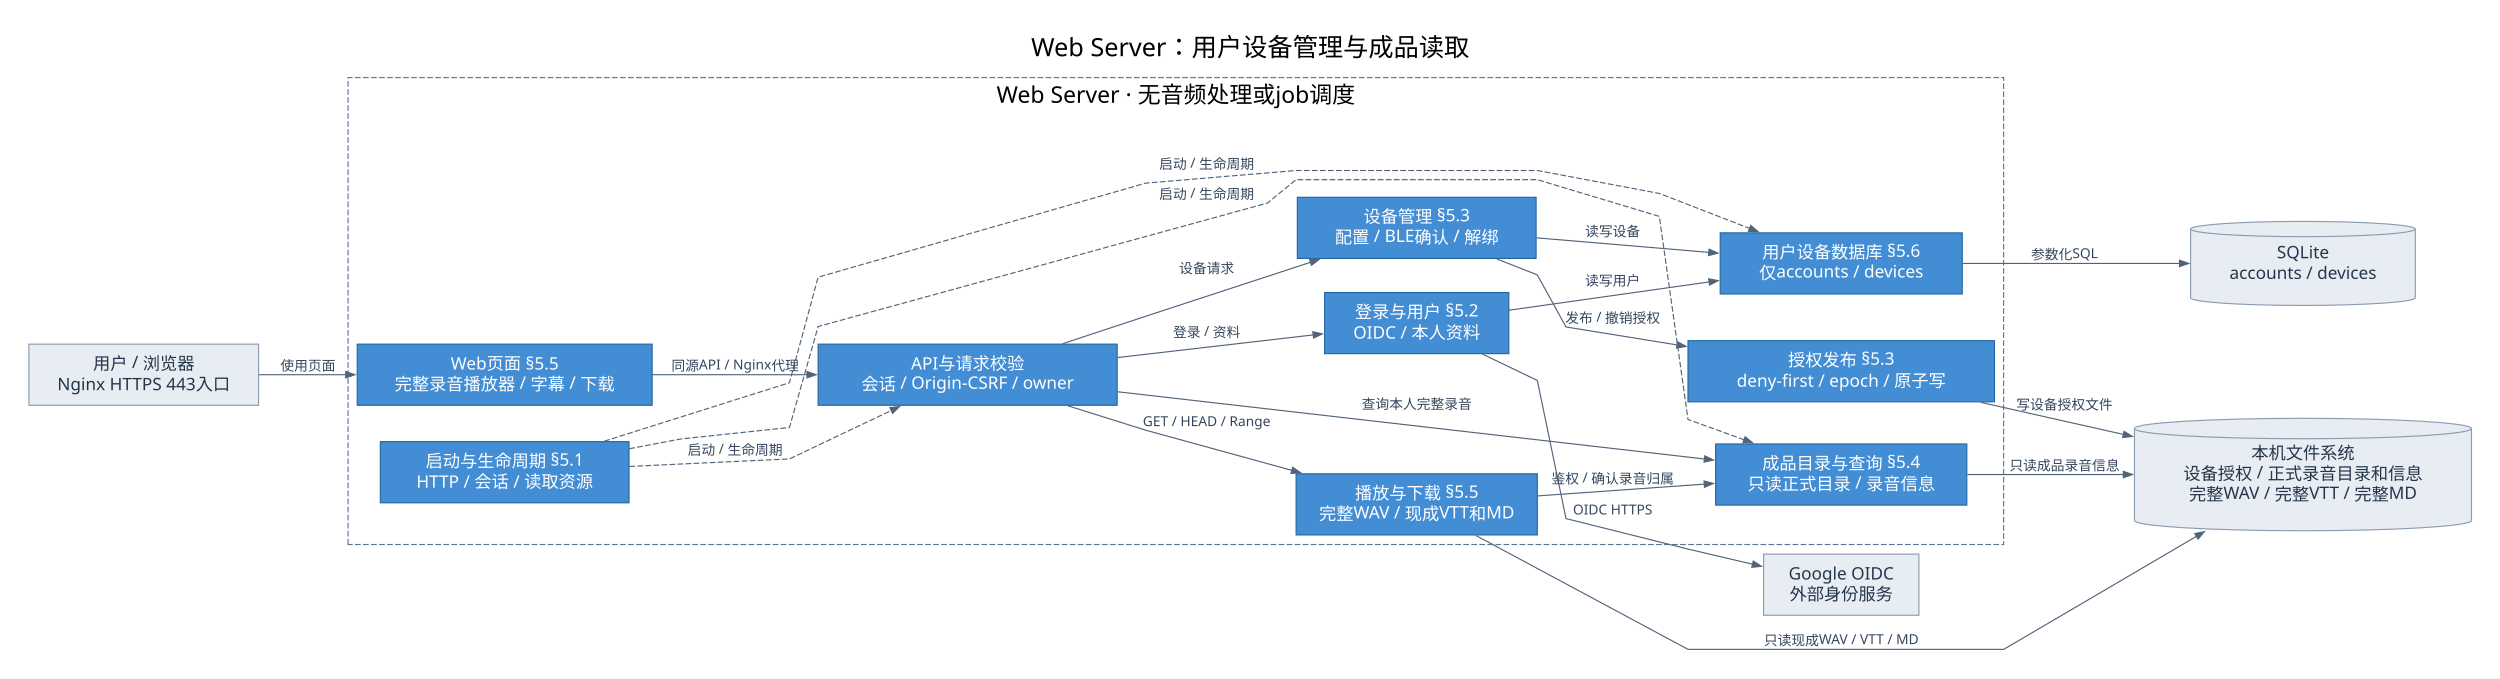
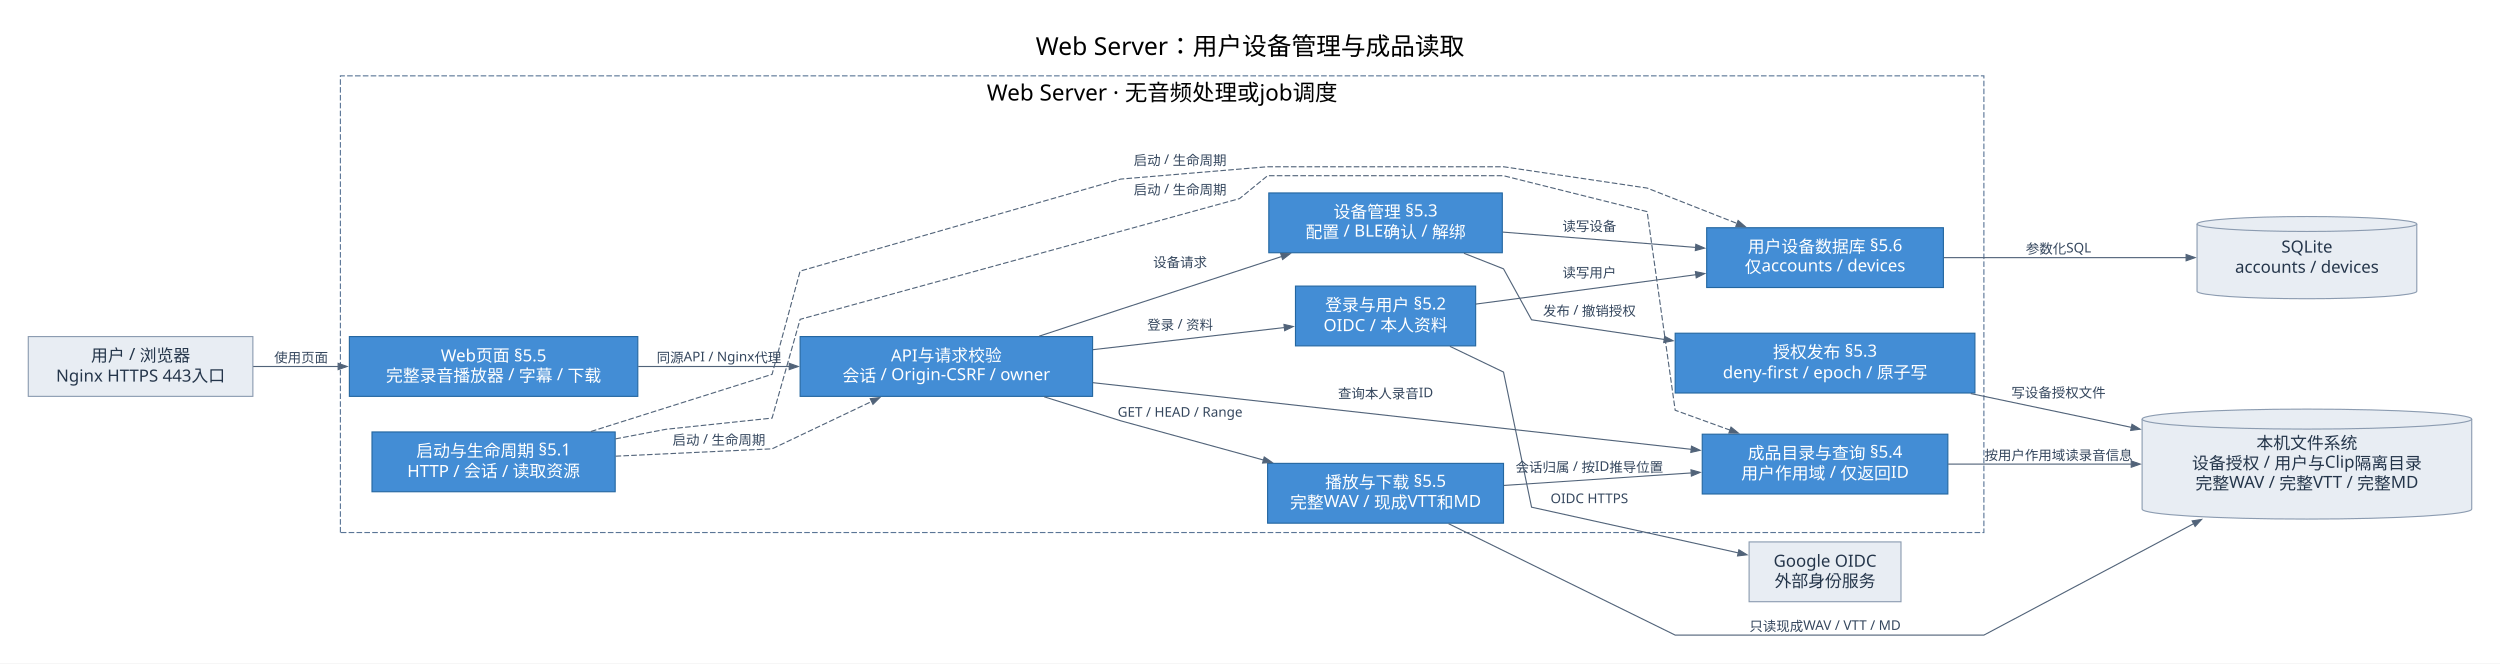
- <svg xmlns="http://www.w3.org/2000/svg" width="2179pt" height="591pt" viewBox="0.00 0.00 2179.00 591.00">
+ <svg xmlns="http://www.w3.org/2000/svg" width="2228pt" height="591pt" viewBox="0.00 0.00 2228.00 591.00">
  <g id="graph0" class="graph" transform="scale(1 1) rotate(0) translate(25.2 566)">
-     <polygon fill="white" stroke="none" points="-25.2,25.2 -25.2,-566 2154.14,-566 2154.14,25.2 -25.2,25.2" />
-     <text xml:space="preserve" text-anchor="middle" x="1064.47" y="-517" font-family="PingFang SC" font-size="22.00">Web Server：用户设备管理与成品读取</text>
+     <polygon fill="white" stroke="none" points="-25.2,25.2 -25.2,-566 2202.8,-566 2202.8,25.2 -25.2,25.2" />
+     <text xml:space="preserve" text-anchor="middle" x="1088.8" y="-517" font-family="PingFang SC" font-size="22.00">Web Server：用户设备管理与成品读取</text>
    <g id="clust1" class="cluster">
-       <polygon fill="white" stroke="#5a7596" stroke-dasharray="5,2" points="278.16,-91.4 278.16,-498.4 1721.18,-498.4 1721.18,-91.4 278.16,-91.4" />
-       <text xml:space="preserve" text-anchor="middle" x="999.67" y="-476.4" font-family="PingFang SC" font-size="20.00">Web Server · 无音频处理或job调度</text>
+       <polygon fill="white" stroke="#5a7596" stroke-dasharray="5,2" points="278.16,-91.4 278.16,-498.4 1742.84,-498.4 1742.84,-91.4 278.16,-91.4" />
+       <text xml:space="preserve" text-anchor="middle" x="1010.5" y="-476.4" font-family="PingFang SC" font-size="20.00">Web Server · 无音频处理或job调度</text>
    </g>
    <g id="node1" class="node">
      <polygon fill="#438dd5" stroke="#2366a0" points="523.04,-181.04 306.32,-181.04 306.32,-127.76 523.04,-127.76 523.04,-181.04" />
      <text xml:space="preserve" text-anchor="middle" x="414.68" y="-158.9" font-family="PingFang SC" font-size="15.00" fill="white">启动与生命周期 §5.1</text>
      <text xml:space="preserve" text-anchor="middle" x="414.68" y="-140.9" font-family="PingFang SC" font-size="15.00" fill="white">HTTP / 会话 / 读取资源</text>
    </g>
    <g id="node2" class="node">
      <polygon fill="#438dd5" stroke="#2366a0" points="948.51,-266.04 687.87,-266.04 687.87,-212.76 948.51,-212.76 948.51,-266.04" />
      <text xml:space="preserve" text-anchor="middle" x="818.19" y="-243.9" font-family="PingFang SC" font-size="15.00" fill="white">API与请求校验</text>
      <text xml:space="preserve" text-anchor="middle" x="818.19" y="-225.9" font-family="PingFang SC" font-size="15.00" fill="white">会话 / Origin-CSRF / owner</text>
    </g>
    <g id="edge16" class="edge">
      <path fill="none" stroke="#516379" stroke-dasharray="5,2" d="M523.38,-159.45C589.99,-162.58 662.87,-166 662.87,-166 662.87,-166 709.75,-188.3 751.83,-208.31" />
      <polygon fill="#516379" stroke="#516379" points="750.37,-210.72 758.8,-211.63 752.78,-205.66 750.37,-210.72" />
      <text xml:space="preserve" text-anchor="middle" x="615.53" y="-169.6" font-family="PingFang SC" font-size="12.00" fill="#34465d">启动 / 生命周期</text>
    </g>
    <g id="node6" class="node">
-       <polygon fill="#438dd5" stroke="#2366a0" points="1689.06,-179.04 1470.18,-179.04 1470.18,-125.76 1689.06,-125.76 1689.06,-179.04" />
-       <text xml:space="preserve" text-anchor="middle" x="1579.62" y="-156.9" font-family="PingFang SC" font-size="15.00" fill="white">成品目录与查询 §5.4</text>
-       <text xml:space="preserve" text-anchor="middle" x="1579.62" y="-138.9" font-family="PingFang SC" font-size="15.00" fill="white">只读正式目录 / 录音信息</text>
+       <polygon fill="#438dd5" stroke="#2366a0" points="1710.72,-179.04 1491.84,-179.04 1491.84,-125.76 1710.72,-125.76 1710.72,-179.04" />
+       <text xml:space="preserve" text-anchor="middle" x="1601.28" y="-156.9" font-family="PingFang SC" font-size="15.00" fill="white">成品目录与查询 §5.4</text>
+       <text xml:space="preserve" text-anchor="middle" x="1601.28" y="-138.9" font-family="PingFang SC" font-size="15.00" fill="white">用户作用域 / 仅返回ID</text>
    </g>
    <g id="edge18" class="edge">
-       <path fill="none" stroke="#516379" stroke-dasharray="5,2" d="M523.26,-174.86C548.5,-179.65 568.2,-183.4 568.2,-183.4 568.2,-183.4 662.87,-193.4 662.87,-193.4 662.87,-193.4 687.87,-281.4 687.87,-281.4 687.87,-281.4 1079.49,-389 1079.49,-389 1079.49,-389 1104.49,-409.4 1104.49,-409.4 1104.49,-409.4 1314.73,-409.4 1314.73,-409.4 1314.73,-409.4 1421.06,-377.4 1421.06,-377.4 1421.06,-377.4 1446.06,-200.4 1446.06,-200.4 1446.06,-200.4 1468.61,-192.24 1495.1,-182.64" />
-       <polygon fill="#516379" stroke="#516379" points="1495.83,-185.36 1502.4,-180 1493.92,-180.09 1495.83,-185.36" />
+       <path fill="none" stroke="#516379" stroke-dasharray="5,2" d="M523.26,-174.86C548.5,-179.65 568.2,-183.4 568.2,-183.4 568.2,-183.4 662.87,-193.4 662.87,-193.4 662.87,-193.4 687.87,-281.4 687.87,-281.4 687.87,-281.4 1079.49,-389 1079.49,-389 1079.49,-389 1104.49,-409.4 1104.49,-409.4 1104.49,-409.4 1314.73,-409.4 1314.73,-409.4 1314.73,-409.4 1442.72,-377.4 1442.72,-377.4 1442.72,-377.4 1467.72,-200.4 1467.72,-200.4 1467.72,-200.4 1490.27,-192.24 1516.76,-182.64" />
+       <polygon fill="#516379" stroke="#516379" points="1517.49,-185.36 1524.06,-180 1515.58,-180.09 1517.49,-185.36" />
      <text xml:space="preserve" text-anchor="middle" x="1026.5" y="-392.6" font-family="PingFang SC" font-size="12.00" fill="#34465d">启动 / 生命周期</text>
    </g>
    <g id="node8" class="node">
-       <polygon fill="#438dd5" stroke="#2366a0" points="1685.1,-363.04 1474.14,-363.04 1474.14,-309.76 1685.1,-309.76 1685.1,-363.04" />
-       <text xml:space="preserve" text-anchor="middle" x="1579.62" y="-340.9" font-family="PingFang SC" font-size="15.00" fill="white">用户设备数据库 §5.6</text>
-       <text xml:space="preserve" text-anchor="middle" x="1579.62" y="-322.9" font-family="PingFang SC" font-size="15.00" fill="white">仅accounts / devices</text>
+       <polygon fill="#438dd5" stroke="#2366a0" points="1706.76,-363.04 1495.8,-363.04 1495.8,-309.76 1706.76,-309.76 1706.76,-363.04" />
+       <text xml:space="preserve" text-anchor="middle" x="1601.28" y="-340.9" font-family="PingFang SC" font-size="15.00" fill="white">用户设备数据库 §5.6</text>
+       <text xml:space="preserve" text-anchor="middle" x="1601.28" y="-322.9" font-family="PingFang SC" font-size="15.00" fill="white">仅accounts / devices</text>
    </g>
    <g id="edge17" class="edge">
-       <path fill="none" stroke="#516379" stroke-dasharray="5,2" d="M501.44,-181.46C572.84,-203.99 662.87,-232.4 662.87,-232.4 662.87,-232.4 687.87,-324.4 687.87,-324.4 687.87,-324.4 973.51,-406.4 973.51,-406.4 973.51,-406.4 1104.49,-417.4 1104.49,-417.4 1104.49,-417.4 1314.73,-417.4 1314.73,-417.4 1314.73,-417.4 1421.06,-397.4 1421.06,-397.4 1421.06,-397.4 1460.68,-382.06 1500.18,-366.77" />
-       <polygon fill="#516379" stroke="#516379" points="1500.74,-369.56 1507.19,-364.06 1498.71,-364.33 1500.74,-369.56" />
+       <path fill="none" stroke="#516379" stroke-dasharray="5,2" d="M501.44,-181.46C572.84,-203.99 662.87,-232.4 662.87,-232.4 662.87,-232.4 687.87,-324.4 687.87,-324.4 687.87,-324.4 973.51,-406.4 973.51,-406.4 973.51,-406.4 1104.49,-417.4 1104.49,-417.4 1104.49,-417.4 1314.73,-417.4 1314.73,-417.4 1314.73,-417.4 1442.72,-398.4 1442.72,-398.4 1442.72,-398.4 1483.04,-382.54 1522.89,-366.86" />
+       <polygon fill="#516379" stroke="#516379" points="1523.81,-369.5 1530.23,-363.97 1521.76,-364.29 1523.81,-369.5" />
      <text xml:space="preserve" text-anchor="middle" x="1026.5" y="-418.83" font-family="PingFang SC" font-size="12.00" fill="#34465d">启动 / 生命周期</text>
    </g>
    <g id="node3" class="node">
      <polygon fill="#438dd5" stroke="#2366a0" points="1289.89,-311.04 1129.33,-311.04 1129.33,-257.76 1289.89,-257.76 1289.89,-311.04" />
      <text xml:space="preserve" text-anchor="middle" x="1209.61" y="-288.9" font-family="PingFang SC" font-size="15.00" fill="white">登录与用户 §5.2</text>
      <text xml:space="preserve" text-anchor="middle" x="1209.61" y="-270.9" font-family="PingFang SC" font-size="15.00" fill="white">OIDC / 本人资料</text>
    </g>
    <g id="edge3" class="edge">
      <path fill="none" stroke="#516379" d="M948.86,-254.38C1004.89,-260.86 1069.04,-268.27 1119.57,-274.11" />
      <polygon fill="#516379" stroke="#516379" points="1119.07,-276.87 1127.33,-275.01 1119.71,-271.31 1119.07,-276.87" />
      <text xml:space="preserve" text-anchor="middle" x="1026.5" y="-272.16" font-family="PingFang SC" font-size="12.00" fill="#34465d">登录 / 资料</text>
    </g>
    <g id="node4" class="node">
      <polygon fill="#438dd5" stroke="#2366a0" points="1313.65,-394.04 1105.57,-394.04 1105.57,-340.76 1313.65,-340.76 1313.65,-394.04" />
      <text xml:space="preserve" text-anchor="middle" x="1209.61" y="-371.9" font-family="PingFang SC" font-size="15.00" fill="white">设备管理 §5.3</text>
      <text xml:space="preserve" text-anchor="middle" x="1209.61" y="-353.9" font-family="PingFang SC" font-size="15.00" fill="white">配置 / BLE确认 / 解绑</text>
    </g>
    <g id="edge4" class="edge">
      <path fill="none" stroke="#516379" d="M900.87,-266.39C937.89,-278.63 973.51,-290.4 973.51,-290.4 973.51,-290.4 1051.18,-315.84 1117.23,-337.47" />
      <polygon fill="#516379" stroke="#516379" points="1116.14,-340.06 1124.61,-339.89 1117.88,-334.74 1116.14,-340.06" />
      <text xml:space="preserve" text-anchor="middle" x="1026.5" y="-327.89" font-family="PingFang SC" font-size="12.00" fill="#34465d">设备请求</text>
    </g>
    <g id="edge10" class="edge">
-       <path fill="none" stroke="#516379" d="M948.88,-224.54C1092.37,-208.1 1321.62,-181.84 1460.36,-165.95" />
-       <polygon fill="#516379" stroke="#516379" points="1460.64,-168.73 1468.27,-165.04 1460.01,-163.17 1460.64,-168.73" />
-       <text xml:space="preserve" text-anchor="middle" x="1209.61" y="-209.57" font-family="PingFang SC" font-size="12.00" fill="#34465d">查询本人完整录音</text>
+       <path fill="none" stroke="#516379" d="M948.61,-224.98C1097.09,-208.45 1338.52,-181.56 1482.11,-165.56" />
+       <polygon fill="#516379" stroke="#516379" points="1482.28,-168.36 1489.92,-164.69 1481.66,-162.8 1482.28,-168.36" />
+       <text xml:space="preserve" text-anchor="middle" x="1209.61" y="-210.98" font-family="PingFang SC" font-size="12.00" fill="#34465d">查询本人录音ID</text>
    </g>
    <g id="node7" class="node">
      <polygon fill="#438dd5" stroke="#2366a0" points="1314.73,-153.04 1104.49,-153.04 1104.49,-99.76 1314.73,-99.76 1314.73,-153.04" />
      <text xml:space="preserve" text-anchor="middle" x="1209.61" y="-130.9" font-family="PingFang SC" font-size="15.00" fill="white">播放与下载 §5.5</text>
      <text xml:space="preserve" text-anchor="middle" x="1209.61" y="-112.9" font-family="PingFang SC" font-size="15.00" fill="white">完整WAV / 现成VTT和MD</text>
    </g>
    <g id="edge12" class="edge">
      <path fill="none" stroke="#516379" d="M905.37,-212.37C940.72,-201.28 973.51,-191 973.51,-191 973.51,-191 1038.99,-173.01 1100.84,-156.01" />
      <polygon fill="#516379" stroke="#516379" points="1101.5,-158.74 1108.47,-153.92 1100.01,-153.34 1101.5,-158.74" />
      <text xml:space="preserve" text-anchor="middle" x="1026.5" y="-194.6" font-family="PingFang SC" font-size="12.00" fill="#34465d">GET / HEAD / Range</text>
    </g>
    <g id="edge6" class="edge">
-       <path fill="none" stroke="#516379" d="M1290.01,-295.62C1340.95,-302.82 1407.91,-312.28 1464.5,-320.27" />
-       <polygon fill="#516379" stroke="#516379" points="1464.04,-323.04 1472.35,-321.38 1464.83,-317.49 1464.04,-323.04" />
-       <text xml:space="preserve" text-anchor="middle" x="1380.4" y="-317.11" font-family="PingFang SC" font-size="12.00" fill="#34465d">读写用户</text>
+       <path fill="none" stroke="#516379" d="M1289.93,-294.99C1346.46,-302.53 1423.28,-312.78 1486.35,-321.2" />
+       <polygon fill="#516379" stroke="#516379" points="1485.76,-323.94 1494.06,-322.22 1486.5,-318.39 1485.76,-323.94" />
+       <text xml:space="preserve" text-anchor="middle" x="1391.23" y="-318.66" font-family="PingFang SC" font-size="12.00" fill="#34465d">读写用户</text>
    </g>
    <g id="node11" class="node">
-       <polygon fill="#e8edf3" stroke="#8b9bb0" points="1647.3,-83.04 1511.94,-83.04 1511.94,-29.76 1647.3,-29.76 1647.3,-83.04" />
-       <text xml:space="preserve" text-anchor="middle" x="1579.62" y="-60.9" font-family="PingFang SC" font-size="15.00" fill="#24354a">Google OIDC</text>
-       <text xml:space="preserve" text-anchor="middle" x="1579.62" y="-42.9" font-family="PingFang SC" font-size="15.00" fill="#24354a">外部身份服务</text>
+       <polygon fill="#e8edf3" stroke="#8b9bb0" points="1668.96,-83.04 1533.6,-83.04 1533.6,-29.76 1668.96,-29.76 1668.96,-83.04" />
+       <text xml:space="preserve" text-anchor="middle" x="1601.28" y="-60.9" font-family="PingFang SC" font-size="15.00" fill="#24354a">Google OIDC</text>
+       <text xml:space="preserve" text-anchor="middle" x="1601.28" y="-42.9" font-family="PingFang SC" font-size="15.00" fill="#24354a">外部身份服务</text>
    </g>
    <g id="edge5" class="edge">
-       <path fill="none" stroke="#516379" d="M1266.93,-257.35C1291.47,-245.57 1314.73,-234.4 1314.73,-234.4 1314.73,-234.4 1339.73,-114 1339.73,-114 1339.73,-114 1446.06,-87.4 1446.06,-87.4 1446.06,-87.4 1472.86,-81.13 1502.35,-74.24" />
-       <polygon fill="#516379" stroke="#516379" points="1502.94,-76.97 1510.09,-72.43 1501.66,-71.52 1502.94,-76.97" />
-       <text xml:space="preserve" text-anchor="middle" x="1380.4" y="-117.6" font-family="PingFang SC" font-size="12.00" fill="#34465d">OIDC HTTPS</text>
+       <path fill="none" stroke="#516379" d="M1266.93,-257.35C1291.47,-245.57 1314.73,-234.4 1314.73,-234.4 1314.73,-234.4 1339.73,-114 1339.73,-114 1339.73,-114 1447.08,-90.27 1523.97,-73.27" />
+       <polygon fill="#516379" stroke="#516379" points="1524.5,-76.02 1531.71,-71.56 1523.29,-70.55 1524.5,-76.02" />
+       <text xml:space="preserve" text-anchor="middle" x="1391.23" y="-117.6" font-family="PingFang SC" font-size="12.00" fill="#34465d">OIDC HTTPS</text>
    </g>
    <g id="node5" class="node">
-       <polygon fill="#438dd5" stroke="#2366a0" points="1713.18,-269.04 1446.06,-269.04 1446.06,-215.76 1713.18,-215.76 1713.18,-269.04" />
-       <text xml:space="preserve" text-anchor="middle" x="1579.62" y="-246.9" font-family="PingFang SC" font-size="15.00" fill="white">授权发布 §5.3</text>
-       <text xml:space="preserve" text-anchor="middle" x="1579.62" y="-228.9" font-family="PingFang SC" font-size="15.00" fill="white">deny-first / epoch / 原子写</text>
+       <polygon fill="#438dd5" stroke="#2366a0" points="1734.84,-269.04 1467.72,-269.04 1467.72,-215.76 1734.84,-215.76 1734.84,-269.04" />
+       <text xml:space="preserve" text-anchor="middle" x="1601.28" y="-246.9" font-family="PingFang SC" font-size="15.00" fill="white">授权发布 §5.3</text>
+       <text xml:space="preserve" text-anchor="middle" x="1601.28" y="-228.9" font-family="PingFang SC" font-size="15.00" fill="white">deny-first / epoch / 原子写</text>
    </g>
    <g id="edge8" class="edge">
-       <path fill="none" stroke="#516379" d="M1279.48,-340.28C1298.84,-332.66 1314.73,-326.4 1314.73,-326.4 1314.73,-326.4 1339.73,-281 1339.73,-281 1339.73,-281 1385.28,-273.64 1436.6,-265.35" />
-       <polygon fill="#516379" stroke="#516379" points="1436.96,-268.13 1444.41,-264.09 1436.06,-262.6 1436.96,-268.13" />
-       <text xml:space="preserve" text-anchor="middle" x="1380.4" y="-284.6" font-family="PingFang SC" font-size="12.00" fill="#34465d">发布 / 撤销授权</text>
+       <path fill="none" stroke="#516379" d="M1279.48,-340.28C1298.84,-332.66 1314.73,-326.4 1314.73,-326.4 1314.73,-326.4 1339.73,-281 1339.73,-281 1339.73,-281 1397.06,-272.51 1457.94,-263.49" />
+       <polygon fill="#516379" stroke="#516379" points="1458.33,-266.26 1465.84,-262.32 1457.51,-260.72 1458.33,-266.26" />
+       <text xml:space="preserve" text-anchor="middle" x="1391.23" y="-284.6" font-family="PingFang SC" font-size="12.00" fill="#34465d">发布 / 撤销授权</text>
    </g>
    <g id="edge7" class="edge">
-       <path fill="none" stroke="#516379" d="M1314.1,-358.68C1360.94,-354.74 1416.44,-350.06 1464.48,-346.01" />
-       <polygon fill="#516379" stroke="#516379" points="1464.43,-348.83 1472.17,-345.37 1463.96,-343.25 1464.43,-348.83" />
-       <text xml:space="preserve" text-anchor="middle" x="1380.4" y="-360.09" font-family="PingFang SC" font-size="12.00" fill="#34465d">读写设备</text>
+       <path fill="none" stroke="#516379" d="M1314.01,-359.17C1366.98,-354.96 1431.6,-349.82 1486.04,-345.49" />
+       <polygon fill="#516379" stroke="#516379" points="1486.12,-348.29 1493.87,-344.87 1485.68,-342.71 1486.12,-348.29" />
+       <text xml:space="preserve" text-anchor="middle" x="1391.23" y="-360.09" font-family="PingFang SC" font-size="12.00" fill="#34465d">读写设备</text>
    </g>
    <g id="node13" class="node">
-       <path fill="#e8edf3" stroke="#8b9bb0" d="M2128.94,-192.5C2128.94,-197.41 2063.11,-201.41 1982.06,-201.41 1901.02,-201.41 1835.18,-197.41 1835.18,-192.5 1835.18,-192.5 1835.18,-112.31 1835.18,-112.31 1835.18,-107.39 1901.02,-103.4 1982.06,-103.4 2063.11,-103.4 2128.94,-107.39 2128.94,-112.31 2128.94,-112.31 2128.94,-192.5 2128.94,-192.5" />
-       <path fill="none" stroke="#8b9bb0" d="M2128.94,-192.5C2128.94,-187.58 2063.11,-183.59 1982.06,-183.59 1901.02,-183.59 1835.18,-187.58 1835.18,-192.5" />
-       <text xml:space="preserve" text-anchor="middle" x="1982.06" y="-165.9" font-family="PingFang SC" font-size="15.00" fill="#24354a">本机文件系统</text>
-       <text xml:space="preserve" text-anchor="middle" x="1982.06" y="-147.9" font-family="PingFang SC" font-size="15.00" fill="#24354a">设备授权 / 正式录音目录和信息</text>
-       <text xml:space="preserve" text-anchor="middle" x="1982.06" y="-129.9" font-family="PingFang SC" font-size="15.00" fill="#24354a">完整WAV / 完整VTT / 完整MD</text>
+       <path fill="#e8edf3" stroke="#8b9bb0" d="M2177.6,-192.5C2177.6,-197.41 2111.77,-201.41 2030.72,-201.41 1949.68,-201.41 1883.84,-197.41 1883.84,-192.5 1883.84,-192.5 1883.84,-112.31 1883.84,-112.31 1883.84,-107.39 1949.68,-103.4 2030.72,-103.4 2111.77,-103.4 2177.6,-107.39 2177.6,-112.31 2177.6,-112.31 2177.6,-192.5 2177.6,-192.5" />
+       <path fill="none" stroke="#8b9bb0" d="M2177.6,-192.5C2177.6,-187.58 2111.77,-183.59 2030.72,-183.59 1949.68,-183.59 1883.84,-187.58 1883.84,-192.5" />
+       <text xml:space="preserve" text-anchor="middle" x="2030.72" y="-165.9" font-family="PingFang SC" font-size="15.00" fill="#24354a">本机文件系统</text>
+       <text xml:space="preserve" text-anchor="middle" x="2030.72" y="-147.9" font-family="PingFang SC" font-size="15.00" fill="#24354a">设备授权 / 用户与Clip隔离目录</text>
+       <text xml:space="preserve" text-anchor="middle" x="2030.72" y="-129.9" font-family="PingFang SC" font-size="15.00" fill="#24354a">完整WAV / 完整VTT / 完整MD</text>
    </g>
    <g id="edge9" class="edge">
-       <path fill="none" stroke="#516379" d="M1701.31,-215.27C1740.46,-206.47 1784.46,-196.59 1825.77,-187.3" />
-       <polygon fill="#516379" stroke="#516379" points="1826.15,-190.09 1833.34,-185.6 1824.92,-184.62 1826.15,-190.09" />
-       <text xml:space="preserve" text-anchor="middle" x="1774.18" y="-209.06" font-family="PingFang SC" font-size="12.00" fill="#34465d">写设备授权文件</text>
+       <path fill="none" stroke="#516379" d="M1731.11,-215.27C1776.26,-205.77 1827.44,-194.99 1874.52,-185.08" />
+       <polygon fill="#516379" stroke="#516379" points="1874.83,-187.87 1882.08,-183.49 1873.68,-182.39 1874.83,-187.87" />
+       <text xml:space="preserve" text-anchor="middle" x="1809.34" y="-211.71" font-family="PingFang SC" font-size="12.00" fill="#34465d">写设备授权文件</text>
    </g>
    <g id="edge11" class="edge">
-       <path fill="none" stroke="#516379" d="M1689.52,-152.4C1731.44,-152.4 1780.17,-152.4 1825.64,-152.4" />
-       <polygon fill="#516379" stroke="#516379" points="1825.48,-155.2 1833.48,-152.4 1825.48,-149.6 1825.48,-155.2" />
-       <text xml:space="preserve" text-anchor="middle" x="1774.18" y="-156" font-family="PingFang SC" font-size="12.00" fill="#34465d">只读成品录音信息</text>
+       <path fill="none" stroke="#516379" d="M1710.97,-152.4C1760.54,-152.4 1820.14,-152.4 1874.33,-152.4" />
+       <polygon fill="#516379" stroke="#516379" points="1874.16,-155.2 1882.16,-152.4 1874.16,-149.6 1874.16,-155.2" />
+       <text xml:space="preserve" text-anchor="middle" x="1809.34" y="-156" font-family="PingFang SC" font-size="12.00" fill="#34465d">按用户作用域读录音信息</text>
    </g>
    <g id="edge13" class="edge">
-       <path fill="none" stroke="#516379" d="M1315.08,-133.78C1360.4,-136.98 1413.7,-140.75 1460.46,-144.05" />
-       <polygon fill="#516379" stroke="#516379" points="1460.03,-146.83 1468.21,-144.6 1460.43,-141.24 1460.03,-146.83" />
-       <text xml:space="preserve" text-anchor="middle" x="1380.4" y="-144.56" font-family="PingFang SC" font-size="12.00" fill="#34465d">鉴权 / 确认录音归属</text>
+       <path fill="none" stroke="#516379" d="M1315.03,-133.37C1366.5,-136.8 1428.78,-140.96 1482,-144.51" />
+       <polygon fill="#516379" stroke="#516379" points="1481.81,-147.3 1489.98,-145.04 1482.18,-141.71 1481.81,-147.3" />
+       <text xml:space="preserve" text-anchor="middle" x="1391.23" y="-145.33" font-family="PingFang SC" font-size="12.00" fill="#34465d">会话归属 / 按ID推导位置</text>
    </g>
    <g id="edge14" class="edge">
-       <path fill="none" stroke="#516379" d="M1261.12,-99.28C1330.3,-62.14 1446.06,0 1446.06,0 1446.06,0 1721.18,0 1721.18,0 1721.18,0 1814.51,-54.73 1889.31,-98.59" />
-       <polygon fill="#516379" stroke="#516379" points="1887.78,-100.94 1896.1,-102.58 1890.61,-96.11 1887.78,-100.94" />
-       <text xml:space="preserve" text-anchor="middle" x="1579.62" y="-3.6" font-family="PingFang SC" font-size="12.00" fill="#34465d">只读现成WAV / VTT / MD</text>
+       <path fill="none" stroke="#516379" d="M1265.77,-99.28C1341.32,-62.14 1467.72,0 1467.72,0 1467.72,0 1742.84,0 1742.84,0 1742.84,0 1847.15,-55.41 1929.97,-99.41" />
+       <polygon fill="#516379" stroke="#516379" points="1928.45,-101.77 1936.83,-103.05 1931.08,-96.82 1928.45,-101.77" />
+       <text xml:space="preserve" text-anchor="middle" x="1601.28" y="-3.6" font-family="PingFang SC" font-size="12.00" fill="#34465d">只读现成WAV / VTT / MD</text>
    </g>
    <g id="node12" class="node">
-       <path fill="#e8edf3" stroke="#8b9bb0" d="M2079.98,-366.37C2079.98,-370.04 2036.09,-373.03 1982.06,-373.03 1928.03,-373.03 1884.14,-370.04 1884.14,-366.37 1884.14,-366.37 1884.14,-306.43 1884.14,-306.43 1884.14,-302.76 1928.03,-299.77 1982.06,-299.77 2036.09,-299.77 2079.98,-302.76 2079.98,-306.43 2079.98,-306.43 2079.98,-366.37 2079.98,-366.37" />
-       <path fill="none" stroke="#8b9bb0" d="M2079.98,-366.37C2079.98,-362.7 2036.09,-359.71 1982.06,-359.71 1928.03,-359.71 1884.14,-362.7 1884.14,-366.37" />
-       <text xml:space="preserve" text-anchor="middle" x="1982.06" y="-340.9" font-family="PingFang SC" font-size="15.00" fill="#24354a">SQLite</text>
-       <text xml:space="preserve" text-anchor="middle" x="1982.06" y="-322.9" font-family="PingFang SC" font-size="15.00" fill="#24354a">accounts / devices</text>
+       <path fill="#e8edf3" stroke="#8b9bb0" d="M2128.64,-366.37C2128.64,-370.04 2084.76,-373.03 2030.72,-373.03 1976.69,-373.03 1932.8,-370.04 1932.8,-366.37 1932.8,-366.37 1932.8,-306.43 1932.8,-306.43 1932.8,-302.76 1976.69,-299.77 2030.72,-299.77 2084.76,-299.77 2128.64,-302.76 2128.64,-306.43 2128.64,-306.43 2128.64,-366.37 2128.64,-366.37" />
+       <path fill="none" stroke="#8b9bb0" d="M2128.64,-366.37C2128.64,-362.7 2084.76,-359.71 2030.72,-359.71 1976.69,-359.71 1932.8,-362.7 1932.8,-366.37" />
+       <text xml:space="preserve" text-anchor="middle" x="2030.72" y="-340.9" font-family="PingFang SC" font-size="15.00" fill="#24354a">SQLite</text>
+       <text xml:space="preserve" text-anchor="middle" x="2030.72" y="-322.9" font-family="PingFang SC" font-size="15.00" fill="#24354a">accounts / devices</text>
    </g>
    <g id="edge15" class="edge">
-       <path fill="none" stroke="#516379" d="M1685.57,-336.4C1743.86,-336.4 1816.2,-336.4 1874.71,-336.4" />
-       <polygon fill="#516379" stroke="#516379" points="1874.47,-339.2 1882.47,-336.4 1874.47,-333.6 1874.47,-339.2" />
-       <text xml:space="preserve" text-anchor="middle" x="1774.18" y="-340" font-family="PingFang SC" font-size="12.00" fill="#34465d">参数化SQL</text>
+       <path fill="none" stroke="#516379" d="M1707.12,-336.4C1772.87,-336.4 1857.37,-336.4 1923.4,-336.4" />
+       <polygon fill="#516379" stroke="#516379" points="1923.07,-339.2 1931.07,-336.4 1923.07,-333.6 1923.07,-339.2" />
+       <text xml:space="preserve" text-anchor="middle" x="1809.34" y="-340" font-family="PingFang SC" font-size="12.00" fill="#34465d">参数化SQL</text>
    </g>
    <g id="node9" class="node">
      <polygon fill="#438dd5" stroke="#2366a0" points="543.2,-266.04 286.16,-266.04 286.16,-212.76 543.2,-212.76 543.2,-266.04" />
      <text xml:space="preserve" text-anchor="middle" x="414.68" y="-243.9" font-family="PingFang SC" font-size="15.00" fill="white">Web页面 §5.5</text>
      <text xml:space="preserve" text-anchor="middle" x="414.68" y="-225.9" font-family="PingFang SC" font-size="15.00" fill="white">完整录音播放器 / 字幕 / 下载</text>
    </g>
    <g id="edge2" class="edge">
      <path fill="none" stroke="#516379" d="M543.55,-239.4C586.52,-239.4 634.65,-239.4 678.41,-239.4" />
      <polygon fill="#516379" stroke="#516379" points="678.17,-242.2 686.17,-239.4 678.17,-236.6 678.17,-242.2" />
      <text xml:space="preserve" text-anchor="middle" x="615.53" y="-243" font-family="PingFang SC" font-size="12.00" fill="#34465d">同源API / Nginx代理</text>
    </g>
    <g id="node10" class="node">
      <polygon fill="#e8edf3" stroke="#8b9bb0" points="200.16,-266.04 0,-266.04 0,-212.76 200.16,-212.76 200.16,-266.04" />
      <text xml:space="preserve" text-anchor="middle" x="100.08" y="-243.9" font-family="PingFang SC" font-size="15.00" fill="#24354a">用户 / 浏览器</text>
      <text xml:space="preserve" text-anchor="middle" x="100.08" y="-225.9" font-family="PingFang SC" font-size="15.00" fill="#24354a">Nginx HTTPS 443入口</text>
    </g>
    <g id="edge1" class="edge">
      <path fill="none" stroke="#516379" d="M200.42,-239.4C224.54,-239.4 250.76,-239.4 276.3,-239.4" />
      <polygon fill="#516379" stroke="#516379" points="276.15,-242.2 284.15,-239.4 276.15,-236.6 276.15,-242.2" />
      <text xml:space="preserve" text-anchor="middle" x="243.16" y="-243" font-family="PingFang SC" font-size="12.00" fill="#34465d">使用页面</text>
    </g>
  </g>
</svg>
